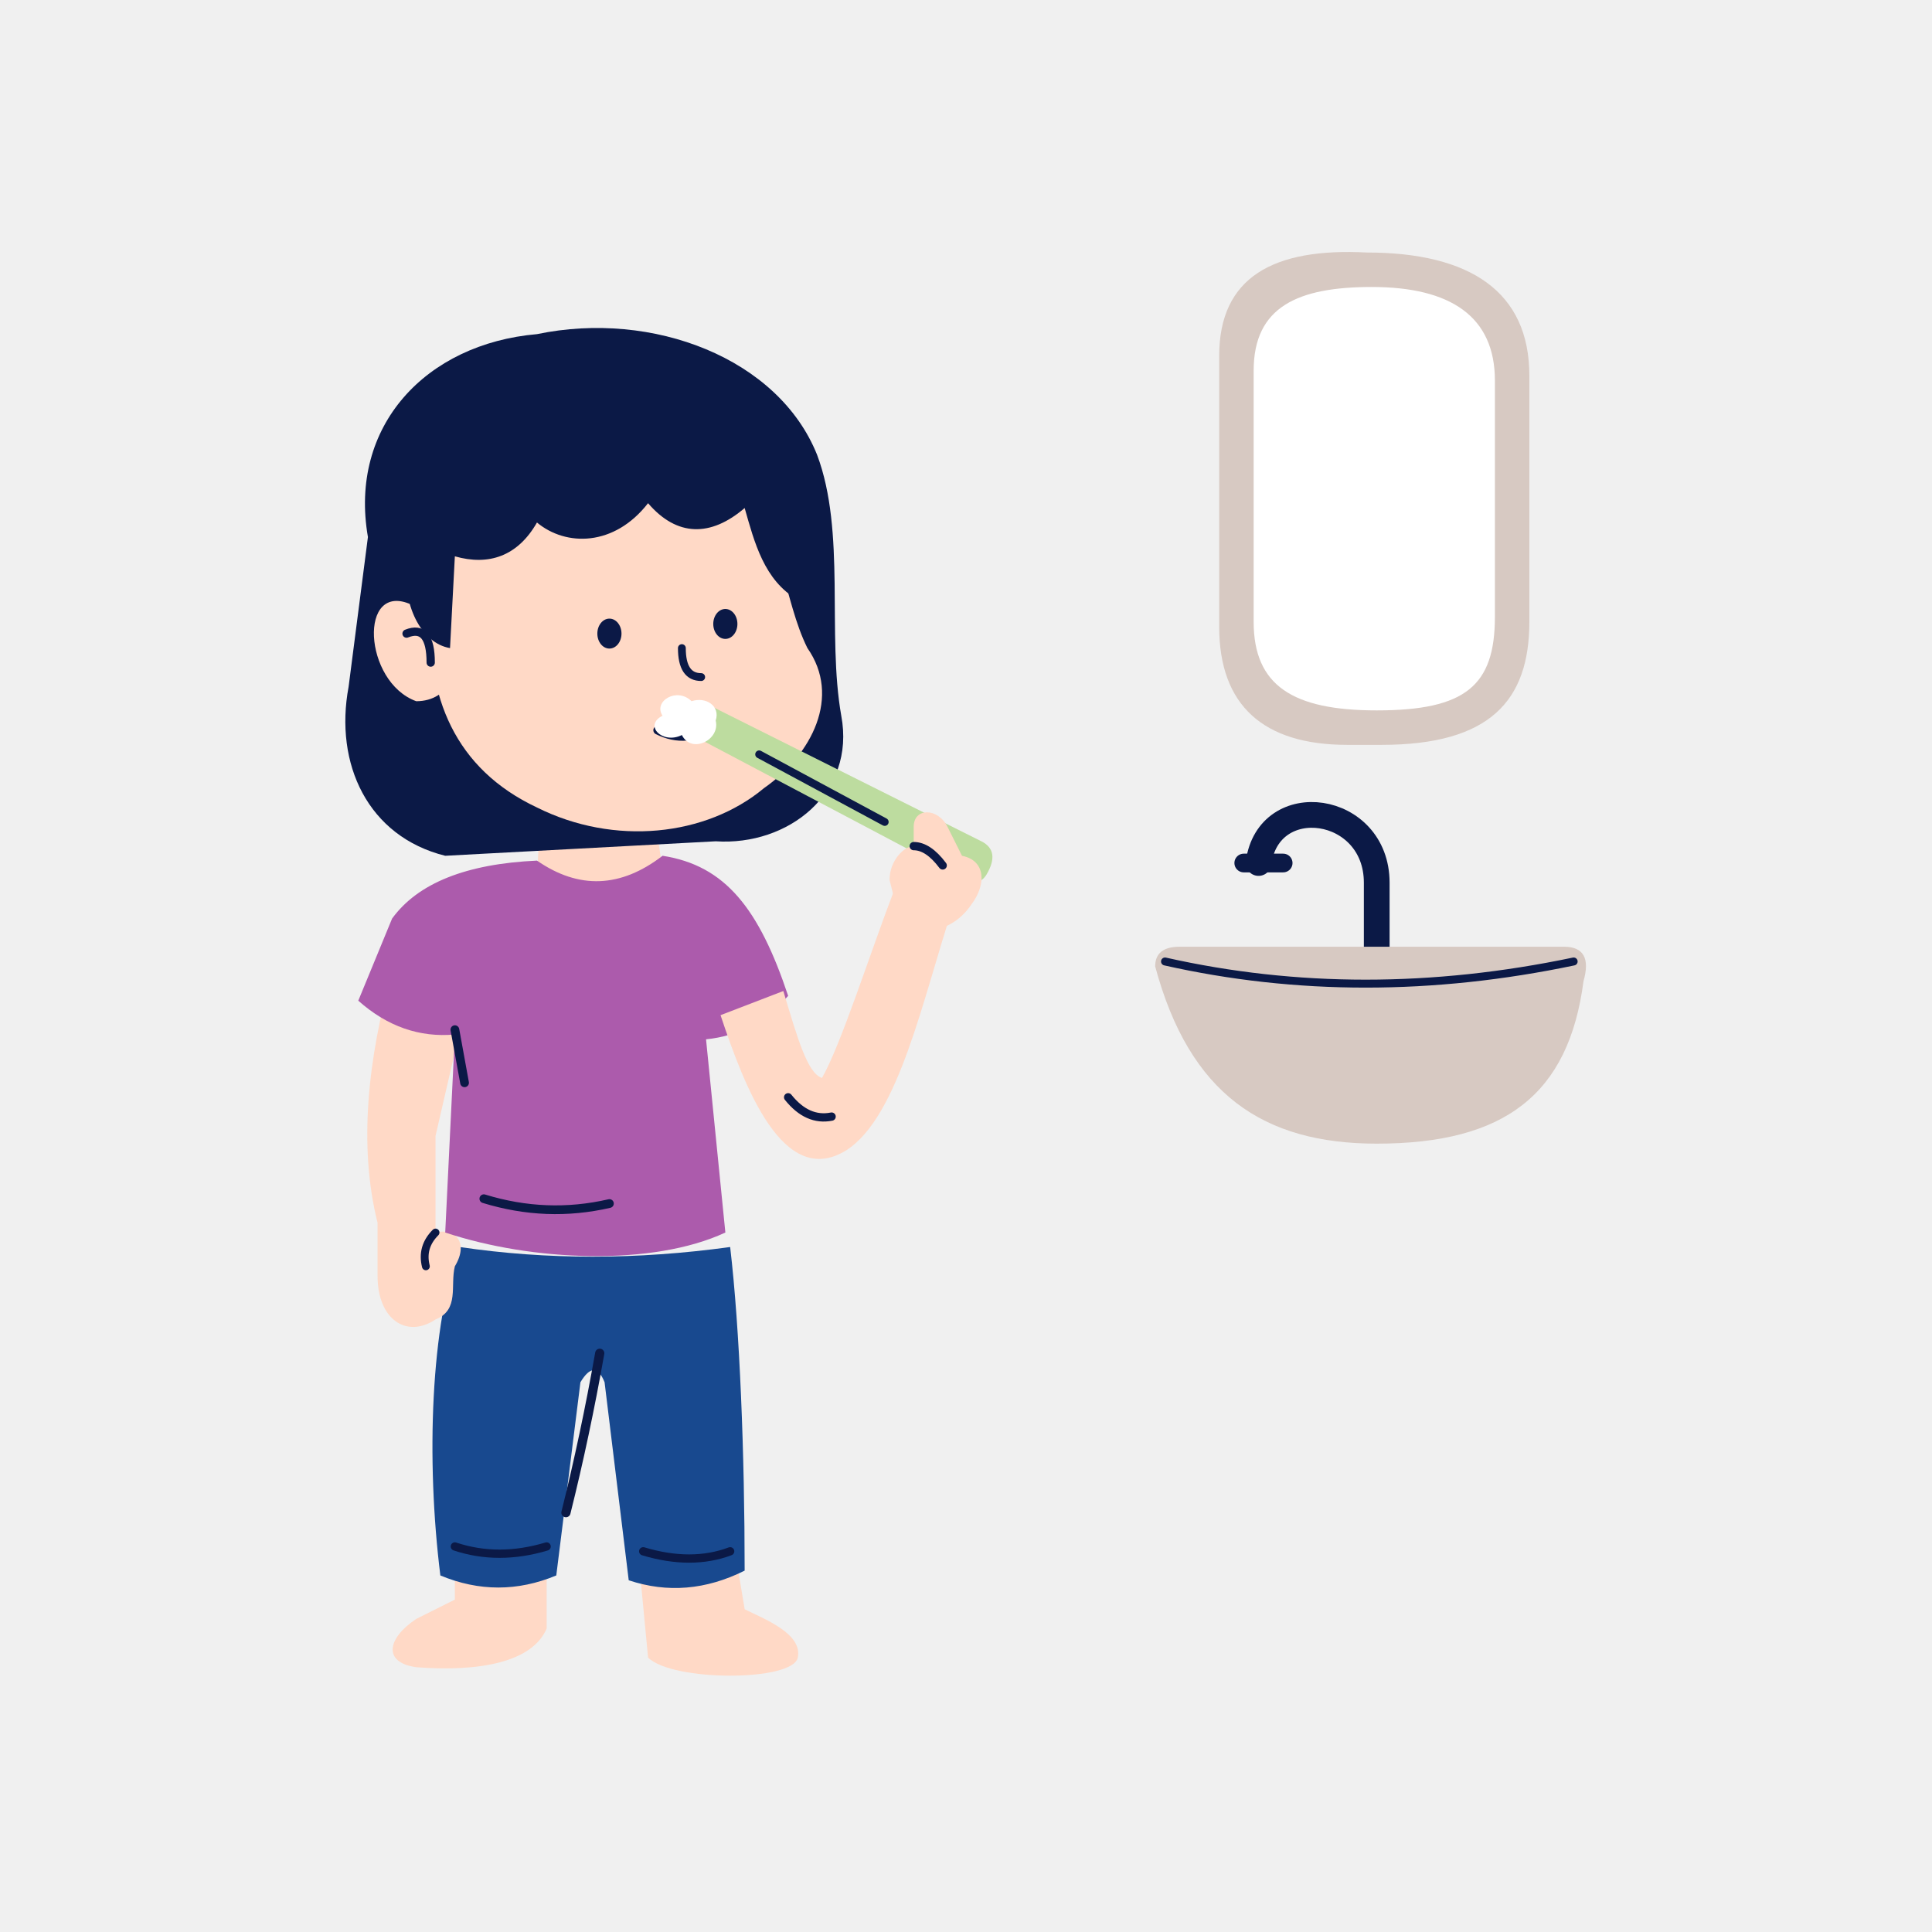
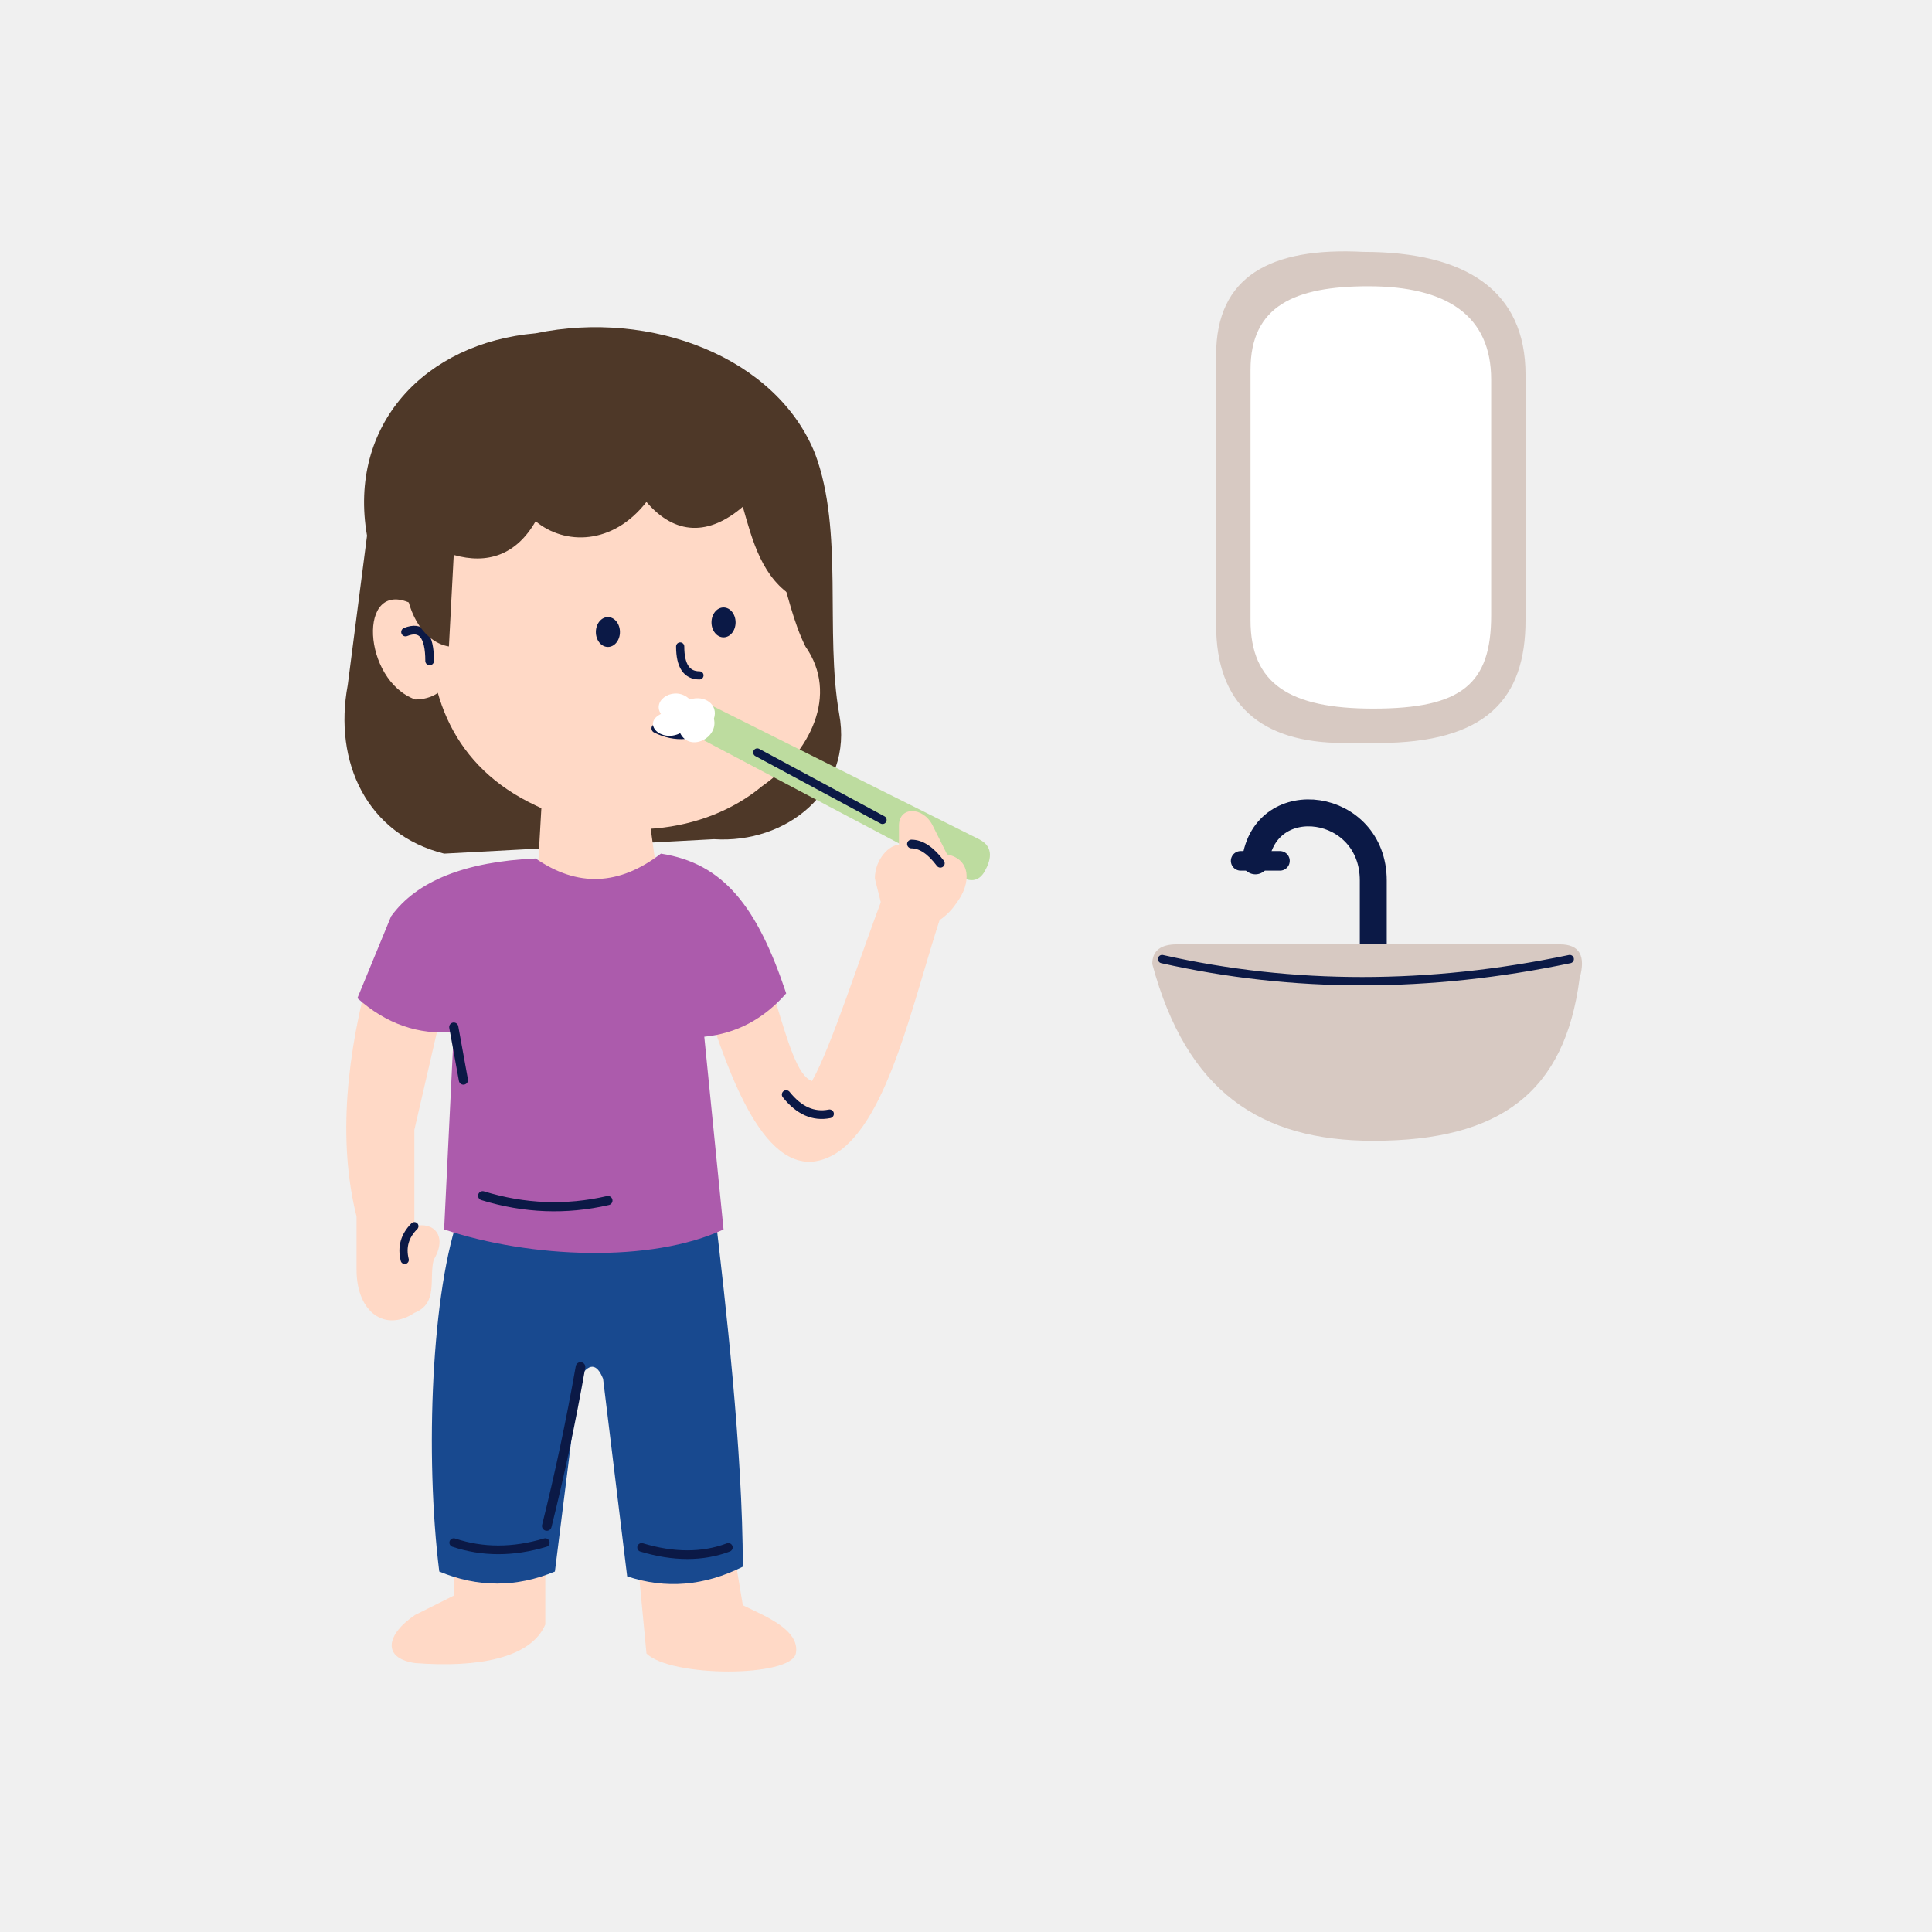
- <svg xmlns="http://www.w3.org/2000/svg" width="222" height="222" viewBox="0 0 222 222" fill="none">
-   <path d="M52.268 177.7L62.813 178.81V187.135C61.148 191.02 55.043 192.13 47.828 191.575C43.943 191.02 44.498 188.245 47.828 186.025L52.268 183.805V177.7Z" fill="#FFD9C6" />
-   <path d="M73.358 178.81L84.458 178.255L85.568 184.915C87.788 186.025 92.228 187.69 91.673 190.465C91.118 193.24 77.243 193.24 74.468 190.465L73.358 178.81Z" fill="#FFD9C6" />
-   <path d="M52.82 143.29C62.81 144.77 73.17 144.77 83.9 143.29C85.01 152.725 85.565 167.155 85.565 180.475C81.125 182.695 76.685 183.065 72.245 181.585L69.47 158.83C68.73 156.98 67.805 156.98 66.695 158.83L63.92 181.03C59.48 182.88 55.04 182.88 50.6 181.03C48.935 167.71 49.49 152.17 52.82 143.29Z" fill="#18498F" />
-   <path d="M68.914 155.5C67.804 161.79 66.509 167.895 65.029 173.815" stroke-width="1.057" stroke-linecap="round" stroke-linejoin="round" stroke="#0B1946" />
-   <path d="M52.266 177.7C55.596 178.81 59.111 178.81 62.811 177.7" stroke-width="0.952" stroke-linecap="round" stroke-linejoin="round" stroke="#0B1946" />
-   <path d="M73.909 178.255C77.609 179.365 80.939 179.365 83.899 178.255" stroke-width="0.952" stroke-linecap="round" stroke-linejoin="round" stroke="#0B1946" />
-   <path d="M62.257 91.12L61.702 100.555C65.772 105.365 70.582 105.18 76.132 100L75.022 92.23L62.257 91.12Z" fill="#FFD9C6" />
-   <path d="M45.05 111.655C42.275 121.645 41.165 131.635 43.385 140.515V146.62C43.385 151.615 46.715 153.835 50.045 151.615C52.82 150.505 51.71 147.73 52.265 145.51C53.93 142.735 52.265 141.07 50.045 141.625V130.525L53.375 116.095L45.05 111.655Z" fill="#FFD9C6" />
-   <path d="M50.046 141.625C48.936 142.735 48.566 144.03 48.936 145.51" stroke-width="0.899" stroke-linecap="round" stroke-linejoin="round" stroke="#0B1946" />
-   <path d="M61.704 98.89C66.514 102.22 71.324 102.035 76.134 98.335C83.349 99.445 87.234 104.44 90.564 114.43C87.974 117.39 84.829 119.055 81.129 119.425L83.349 141.625C75.024 145.51 61.149 144.955 51.159 141.625L52.269 118.87C48.199 119.24 44.499 117.945 41.169 114.985L45.054 105.55C48.014 101.48 53.564 99.26 61.704 98.89Z" fill="#AC5BAC" />
-   <path d="M52.271 118.315L53.381 124.42" stroke-width="1.004" stroke-linecap="round" stroke-linejoin="round" stroke="#0B1946" />
-   <path d="M55.597 137.74C60.407 139.22 65.217 139.405 70.027 138.295" stroke-width="1.004" stroke-linecap="round" stroke-linejoin="round" stroke="#0B1946" />
-   <path d="M82.795 116.65L90.01 113.875C91.675 119.425 92.785 123.31 94.45 123.865C96.67 119.98 100 109.435 102.775 102.22L109.435 104.44C106.105 114.43 103.33 128.305 97.225 132.19C90.01 136.63 85.57 124.975 82.795 116.65Z" fill="#FFD9C6" />
-   <path d="M90.562 126.085C92.042 127.935 93.707 128.675 95.557 128.305" stroke-width="0.952" stroke-linecap="round" stroke-linejoin="round" stroke="#0B1946" />
-   <path d="M42.277 61.705C40.057 48.94 48.937 39.505 61.702 38.395C75.022 35.62 89.452 41.17 93.892 52.27C97.222 61.15 95.002 72.805 96.667 82.24C98.332 91.12 90.562 97.225 82.237 96.67L51.157 98.335C42.277 96.115 38.392 87.79 40.057 78.91L42.277 61.705Z" fill="#0B1946" />
-   <path d="M51.154 59.485C56.704 51.715 73.354 51.16 85.009 56.71C90.004 61.15 90.004 68.92 92.779 74.47C96.664 80.02 93.334 86.68 87.784 90.565C81.124 96.115 70.579 97.225 61.699 92.785C52.264 88.345 48.934 80.02 49.489 70.03L51.154 59.485Z" fill="#FFD9C6" />
-   <path d="M47.272 69.475C41.167 66.7 41.722 78.355 47.827 80.575C51.712 80.575 53.377 76.69 51.712 72.805C50.602 70.585 49.492 70.03 47.272 69.475Z" fill="#FFD9C6" />
-   <path d="M46.716 72.805C48.566 72.065 49.491 73.175 49.491 76.135" stroke-width="0.952" stroke-linecap="round" stroke-linejoin="round" stroke="#0B1946" />
-   <path d="M43.386 65.035C42.831 53.38 49.491 43.39 61.701 42.28C75.021 39.505 87.786 46.72 90.561 57.265L91.671 68.92C87.786 66.7 86.676 62.26 85.566 58.375C81.681 61.705 77.796 61.705 74.466 57.82C70.581 62.815 65.031 62.815 61.701 60.04C59.481 63.925 56.151 65.035 52.266 63.925L51.711 74.47C48.381 73.915 46.161 69.475 46.716 64.48L43.386 65.035Z" fill="#0B1946" />
-   <path d="M70.026 74.525C70.793 74.525 71.414 73.755 71.414 72.805C71.414 71.855 70.793 71.084 70.026 71.084C69.26 71.084 68.639 71.855 68.639 72.805C68.639 73.755 69.26 74.525 70.026 74.525Z" fill="#0B1946" />
-   <path d="M83.346 73.415C84.112 73.415 84.734 72.645 84.734 71.695C84.734 70.745 84.112 69.975 83.346 69.975C82.58 69.975 81.959 70.745 81.959 71.695C81.959 72.645 82.58 73.415 83.346 73.415Z" fill="#0B1946" />
-   <path d="M78.351 74.47C78.351 76.69 79.091 77.8 80.571 77.8" stroke-width="0.899" stroke-linecap="round" stroke-linejoin="round" stroke="#0B1946" />
-   <path d="M75.576 83.905C77.796 85.015 80.016 84.83 82.236 83.35" stroke-width="1.004" stroke-linecap="round" stroke-linejoin="round" stroke="#0B1946" />
-   <path d="M81.686 81.13L112.766 96.67C114.246 97.41 114.431 98.705 113.321 100.555C112.581 101.665 111.471 101.665 109.991 100.555L80.576 85.015L81.686 81.13Z" fill="#BDDC9F" />
-   <path d="M87.231 86.68L101.661 94.45" stroke-width="0.899" stroke-linecap="round" stroke-linejoin="round" stroke="#0B1946" />
-   <path d="M79.462 80.575C77.797 78.91 75.022 80.575 76.132 82.24C73.912 83.35 76.132 85.57 78.352 84.46C79.462 86.68 82.792 85.015 82.237 82.795C82.792 81.13 81.127 80.02 79.462 80.575Z" fill="white" />
-   <path d="M102.215 101.11C102.215 98.89 103.88 97.225 104.99 97.225V95.005C104.99 92.785 107.765 92.785 108.875 95.005L110.54 98.335C113.315 98.89 113.315 101.665 111.65 103.885C109.43 107.215 105.545 107.77 103.325 105.55L102.215 101.11Z" fill="#FFD9C6" />
-   <path d="M104.992 97.225C106.102 97.225 107.212 97.965 108.322 99.445" stroke-width="0.952" stroke-linecap="round" stroke-linejoin="round" stroke="#0B1946" />
-   <path d="M140.093 40.897C140.093 31.845 146.316 28.451 157.064 29.016C168.945 29.016 175.733 33.542 175.733 43.16V71.446C175.733 80.497 171.208 85.589 158.762 85.589H154.801C145.184 85.589 140.093 81.063 140.093 72.011V40.897Z" fill="#D7C9C2" />
-   <path d="M144.053 42.594C144.053 35.239 149.145 32.977 157.631 32.977C166.682 32.977 171.774 36.371 171.774 43.725V70.88C171.774 78.8 168.38 81.629 158.197 81.629C148.579 81.629 144.053 78.8 144.053 71.446V42.594Z" fill="white" />
-   <path d="M158.195 111.046V101.429C158.195 92.378 145.749 90.68 144.617 99.166" stroke-width="2.956" stroke-linecap="round" stroke-linejoin="round" stroke="#0B1946" />
-   <path d="M142.917 99.166H147.443" stroke-width="2.15" stroke-linecap="round" stroke-linejoin="round" stroke="#0B1946" />
-   <path d="M132.737 111.047C132.737 109.538 133.68 108.784 135.565 108.784H179.692C181.955 108.784 182.709 110.104 181.955 112.744C180.258 125.755 172.903 131.413 158.194 131.413C145.183 131.413 136.697 125.755 132.737 111.047Z" fill="#D7C9C2" />
-   <path d="M133.868 110.481C148.954 113.875 164.606 113.875 180.824 110.481" stroke-width="0.914" stroke-linecap="round" stroke-linejoin="round" stroke="#0B1946" />
+ <svg xmlns="http://www.w3.org/2000/svg" width="212" height="212" viewBox="0 0 212 212" fill="none">
+   <path d="M78 111.746L84.873 109.102C86.459 114.389 87.516 118.09 89.102 118.618C91.217 114.918 94.389 104.873 97.032 98L103.377 100.115C100.205 109.631 97.561 122.848 91.746 126.549C84.873 130.778 80.643 119.676 78 111.746Z" fill="#FFD9C6" />
+   <path d="M49.791 169.272L59.836 170.329V178.26C58.25 181.96 52.434 183.018 45.562 182.489C41.861 181.96 42.389 179.317 45.562 177.202L49.791 175.088V169.272Z" fill="#FFD9C6" />
+   <path d="M69.881 170.329L80.454 169.801L81.512 176.145C83.626 177.202 87.856 178.788 87.327 181.432C86.799 184.075 73.582 184.075 70.938 181.432L69.881 170.329Z" fill="#FFD9C6" />
+   <path d="M50.5 133C60.016 134.41 68.279 134.91 78.5 133.5C79.557 142.488 81.509 159.227 81.509 171.915C77.279 174.03 73.05 174.382 68.82 172.973L66.177 151.297C65.472 149.535 64.591 149.535 63.534 151.297L60.89 172.444C56.661 174.206 52.431 174.206 48.202 172.444C46.616 159.756 47.328 141.459 50.5 133Z" fill="#18498F" />
+   <path d="M63.701 150C62.643 155.992 61.41 161.807 60 167.446" stroke-width="1.057" stroke-linecap="round" stroke-linejoin="round" stroke="#0B1946" />
+   <path d="M49.789 169.272C52.961 170.329 56.309 170.329 59.834 169.272" stroke-width="0.952" stroke-linecap="round" stroke-linejoin="round" stroke="#0B1946" />
+   <path d="M70.404 169.8C73.929 170.858 77.101 170.858 79.921 169.8" stroke-width="0.952" stroke-linecap="round" stroke-linejoin="round" stroke="#0B1946" />
+   <path d="M40.711 106C38.068 115.516 37.01 125.032 39.125 133.491V139.306C39.125 144.064 42.297 146.179 45.469 144.064C48.112 143.007 47.055 140.364 47.584 138.249C49.17 135.605 47.584 134.019 45.469 134.548V123.975L48.641 110.229L40.711 106Z" fill="#FFD9C6" />
+   <path d="M45.469 134.548C44.411 135.606 44.059 136.839 44.411 138.249" stroke-width="0.899" stroke-linecap="round" stroke-linejoin="round" stroke="#0B1946" />
+   <path d="M86.268 120.105C87.677 121.867 89.263 122.572 91.026 122.22" stroke-width="0.952" stroke-linecap="round" stroke-linejoin="round" stroke="#0B1946" />
+   <path d="M40.274 58.779C38.159 46.619 46.618 37.632 58.778 36.574C71.466 33.931 85.212 39.218 89.441 49.791C92.613 58.25 90.498 69.352 92.084 78.34C93.671 86.798 86.269 92.614 78.339 92.085L48.733 93.671C40.274 91.556 36.573 83.626 38.159 75.168L40.274 58.779Z" fill="#4E3828" />
+   <path d="M48.73 56.664C54.017 49.263 69.877 48.734 80.979 54.021C85.737 58.25 85.737 65.651 88.381 70.938C92.081 76.225 88.909 82.569 83.623 86.27C77.278 91.557 67.234 92.614 58.775 88.385C49.787 84.155 46.615 76.225 47.144 66.709L48.73 56.664Z" fill="#FFD9C6" />
+   <path d="M45.032 66.18C39.217 63.536 39.745 74.639 45.561 76.753C49.261 76.753 50.847 73.053 49.261 69.352C48.204 67.237 47.147 66.709 45.032 66.18Z" fill="#FFD9C6" />
+   <path d="M44.502 69.352C46.264 68.647 47.145 69.704 47.145 72.524" stroke-width="0.952" stroke-linecap="round" stroke-linejoin="round" stroke="#0B1946" />
+   <path d="M41.329 61.951C40.801 50.848 47.145 41.332 58.776 40.275C71.464 37.631 83.624 44.504 86.267 54.549L87.324 65.651C83.624 63.537 82.566 59.307 81.509 55.606C77.808 58.779 74.107 58.779 70.935 55.078C67.235 59.836 61.948 59.836 58.776 57.193C56.661 60.893 53.489 61.951 49.788 60.893L49.26 70.938C46.087 70.409 43.973 66.18 44.502 61.422L41.329 61.951Z" fill="#4E3828" />
+   <path d="M66.707 70.991C67.436 70.991 68.028 70.257 68.028 69.352C68.028 68.447 67.436 67.713 66.707 67.713C65.977 67.713 65.385 68.447 65.385 69.352C65.385 70.257 65.977 70.991 66.707 70.991Z" fill="#0B1946" />
+   <path d="M79.394 69.934C80.124 69.934 80.716 69.2 80.716 68.295C80.716 67.389 80.124 66.656 79.394 66.656C78.664 66.656 78.072 67.389 78.072 68.295C78.072 69.2 78.664 69.934 79.394 69.934Z" fill="#0B1946" />
+   <path d="M74.637 70.938C74.637 73.053 75.342 74.11 76.751 74.11" stroke-width="0.899" stroke-linecap="round" stroke-linejoin="round" stroke="#0B1946" />
+   <path d="M71.992 79.926C74.107 80.983 76.222 80.807 78.336 79.397" stroke-width="1.004" stroke-linecap="round" stroke-linejoin="round" stroke="#0B1946" />
+   <path d="M77.813 77.282L107.419 92.085C108.829 92.79 109.005 94.024 107.948 95.786C107.243 96.843 106.186 96.843 104.776 95.786L76.756 80.983L77.813 77.282Z" fill="#BDDC9F" />
+   <path d="M83.096 82.569L96.841 89.971" stroke-width="0.899" stroke-linecap="round" stroke-linejoin="round" stroke="#0B1946" />
+   <path d="M75.695 76.754C74.109 75.168 71.465 76.754 72.522 78.34C70.408 79.397 72.522 81.512 74.637 80.454C75.695 82.569 78.867 80.983 78.338 78.868C78.867 77.282 77.281 76.225 75.695 76.754Z" fill="white" />
+   <path d="M96 96.401C96 94.287 97.586 92.701 98.644 92.701V90.586C98.644 88.471 101.287 88.471 102.344 90.586L103.93 93.758C106.574 94.287 106.574 96.93 104.988 99.045C102.873 102.217 99.172 102.745 97.057 100.631L96 96.401Z" fill="#FFD9C6" />
+   <path d="M100.014 92.614C101.071 92.614 102.128 93.319 103.186 94.728" stroke-width="0.952" stroke-linecap="round" stroke-linejoin="round" stroke="#0B1946" />
+   <path d="M133.447 38.957C133.447 30.335 139.375 27.101 149.614 27.64C160.931 27.64 167.397 31.951 167.397 41.113V68.057C167.397 76.68 163.086 81.529 151.231 81.529H147.458C138.297 81.529 133.447 77.218 133.447 68.596V38.957Z" fill="#D7C9C2" />
+   <path d="M137.221 40.574C137.221 33.568 142.071 31.413 150.154 31.413C158.776 31.413 163.626 34.646 163.626 41.652V67.518C163.626 75.063 160.393 77.757 150.693 77.757C141.532 77.757 137.221 75.063 137.221 68.057V40.574Z" fill="white" />
+   <path d="M150.691 105.78V96.619C150.691 87.996 138.836 86.38 137.758 94.463" stroke-width="2.956" stroke-linecap="round" stroke-linejoin="round" stroke="#0B1946" />
+   <path d="M136.139 94.463H140.45" stroke-width="2.15" stroke-linecap="round" stroke-linejoin="round" stroke="#0B1946" />
+   <path d="M126.439 105.78C126.439 104.343 127.338 103.624 129.134 103.624H171.168C173.323 103.624 174.042 104.882 173.323 107.396C171.706 119.791 164.701 125.18 150.69 125.18C138.295 125.18 130.212 119.791 126.439 105.78Z" fill="#D7C9C2" />
+   <path d="M127.518 105.241C141.888 108.474 156.797 108.474 172.246 105.241" stroke-width="0.914" stroke-linecap="round" stroke-linejoin="round" stroke="#0B1946" />
+   <path d="M59.5 87L59 95.771C62.667 100.242 67 100.07 72 95.255L71 88.032L59.5 87Z" fill="#FFD9C6" />
+   <path d="M58.778 94.2C63.36 97.372 67.942 97.195 72.523 93.671C79.396 94.728 83.097 99.486 86.269 109.003C83.802 111.822 80.806 113.408 77.281 113.761L79.396 134.908C71.466 138.608 58.249 138.08 48.733 134.908L49.79 113.232C45.913 113.584 42.389 112.351 39.217 109.531L42.917 100.544C45.737 96.667 51.024 94.552 58.778 94.2Z" fill="#AC5BAC" />
+   <path d="M49.793 112.703L50.85 118.519" stroke-width="1.004" stroke-linecap="round" stroke-linejoin="round" stroke="#0B1946" />
+   <path d="M52.961 131.207C57.543 132.617 62.125 132.793 66.707 131.736" stroke-width="1.004" stroke-linecap="round" stroke-linejoin="round" stroke="#0B1946" />
</svg>
